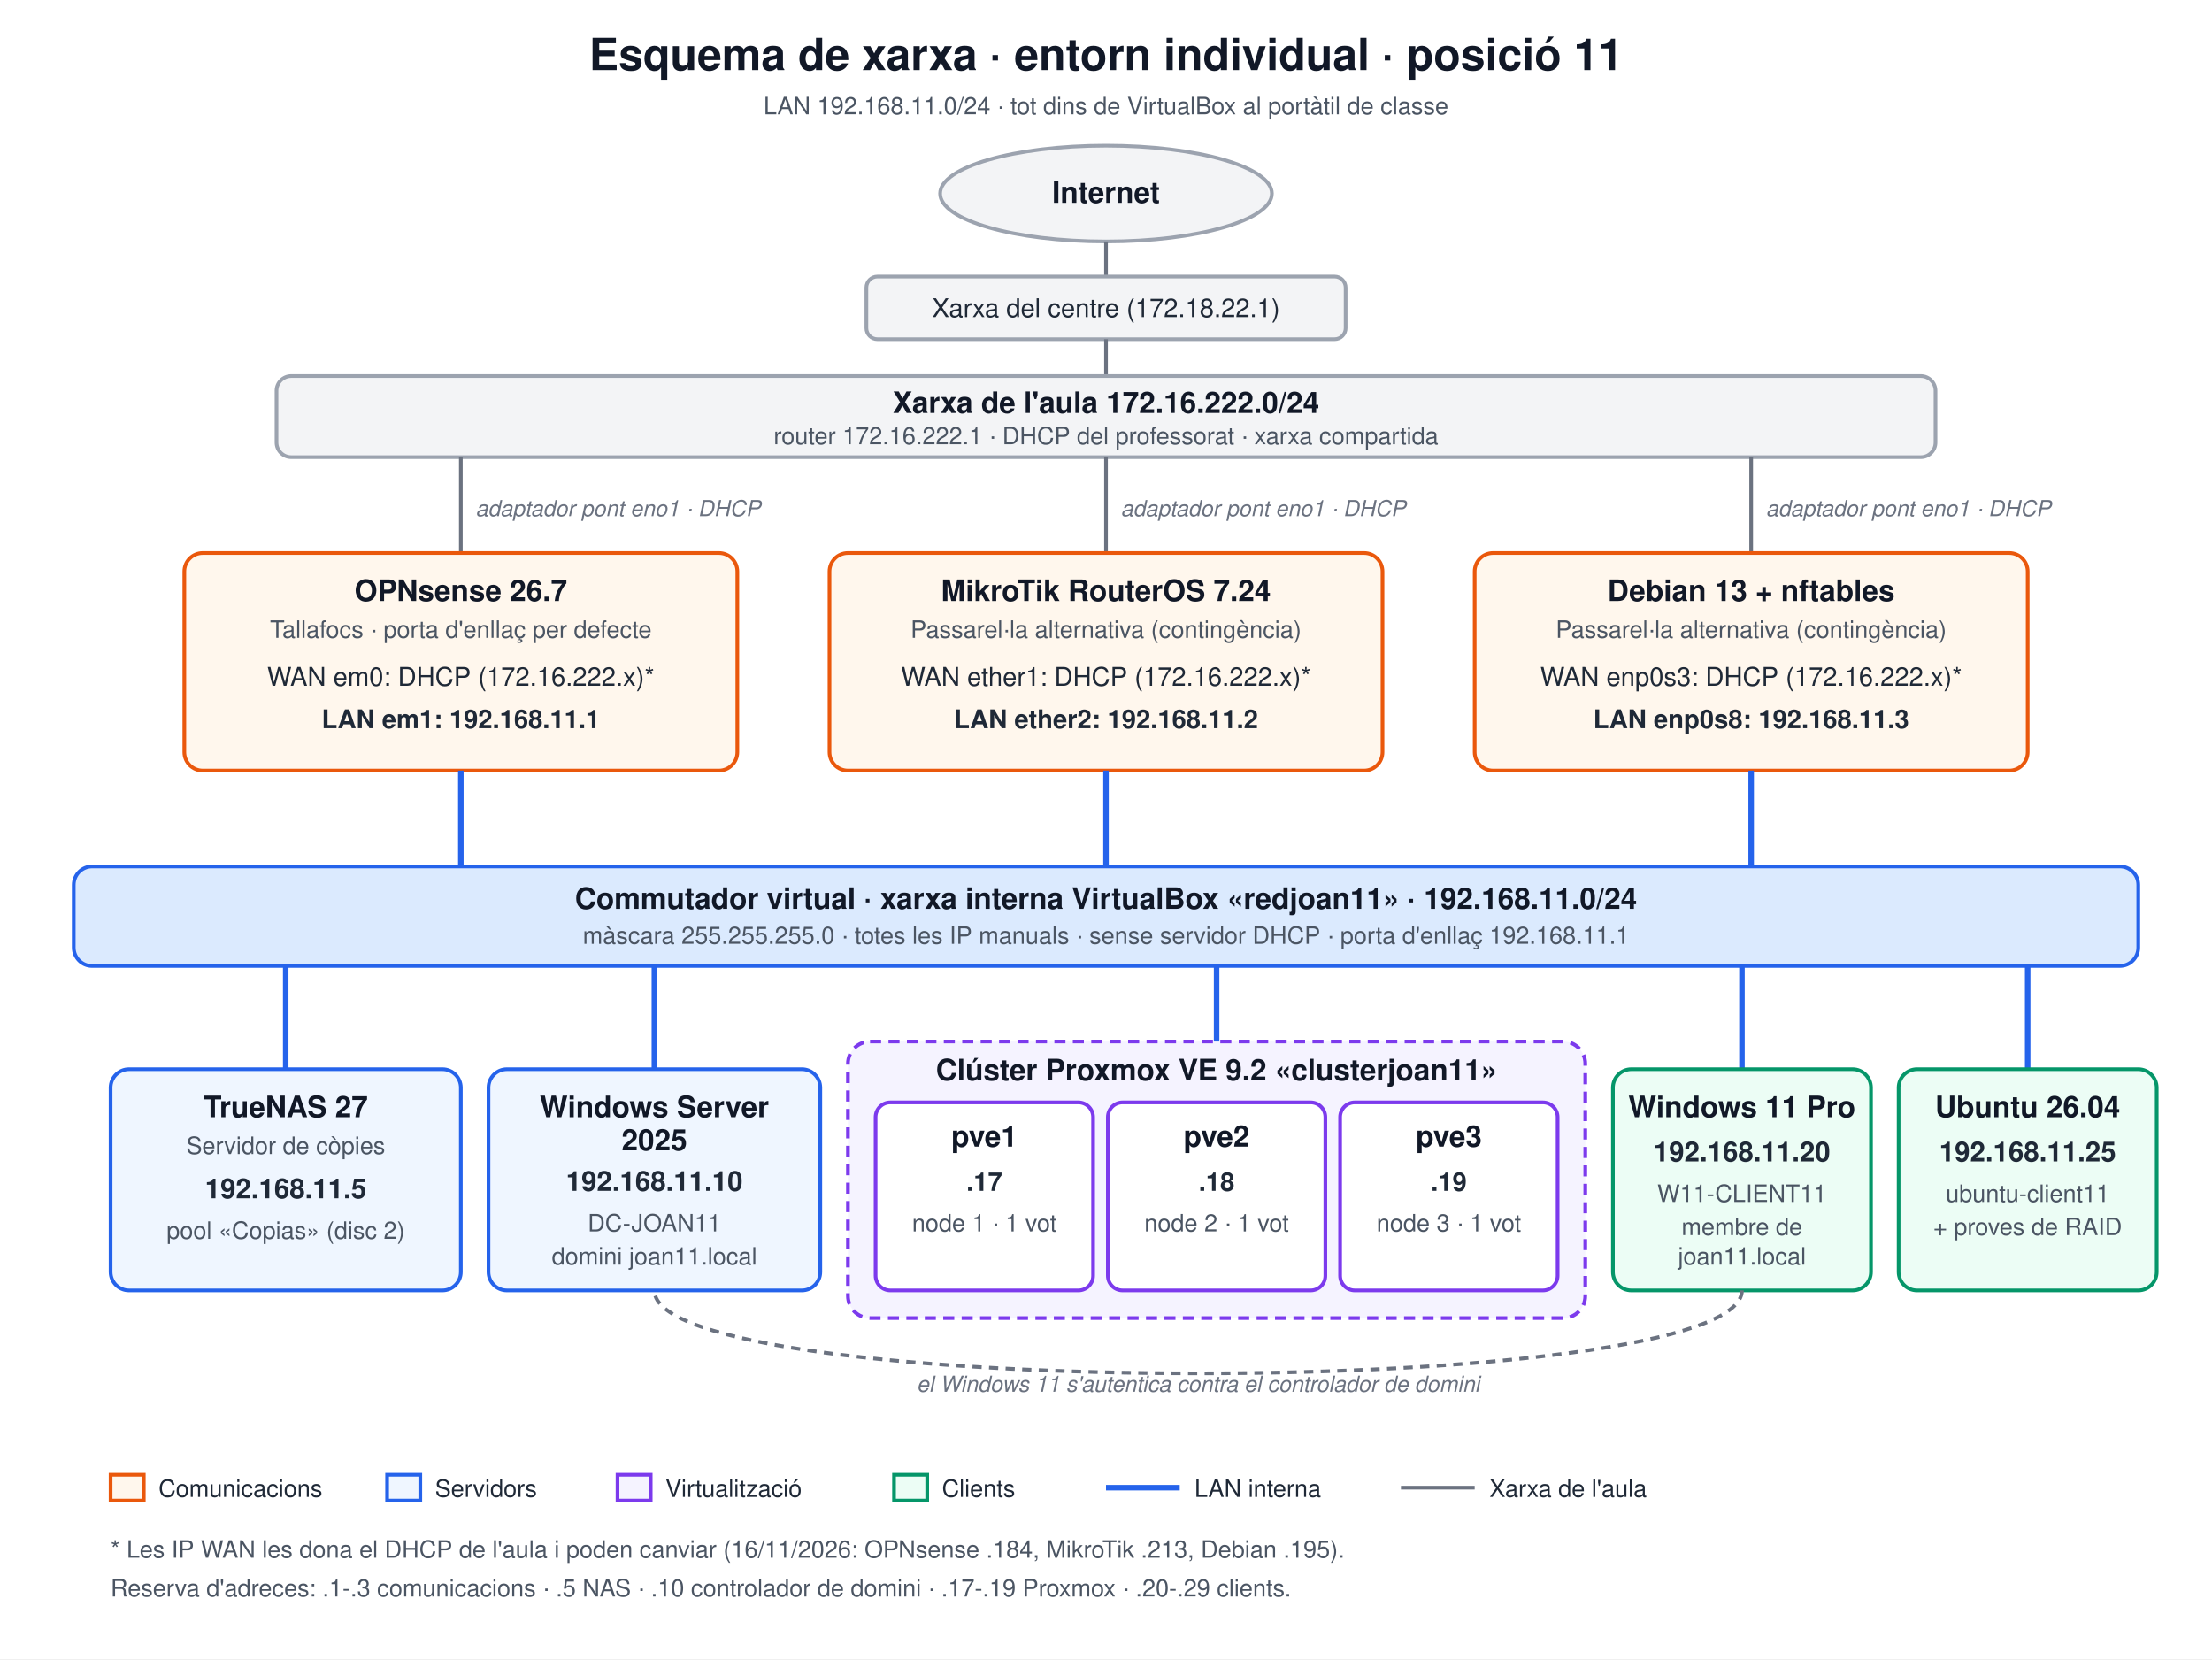
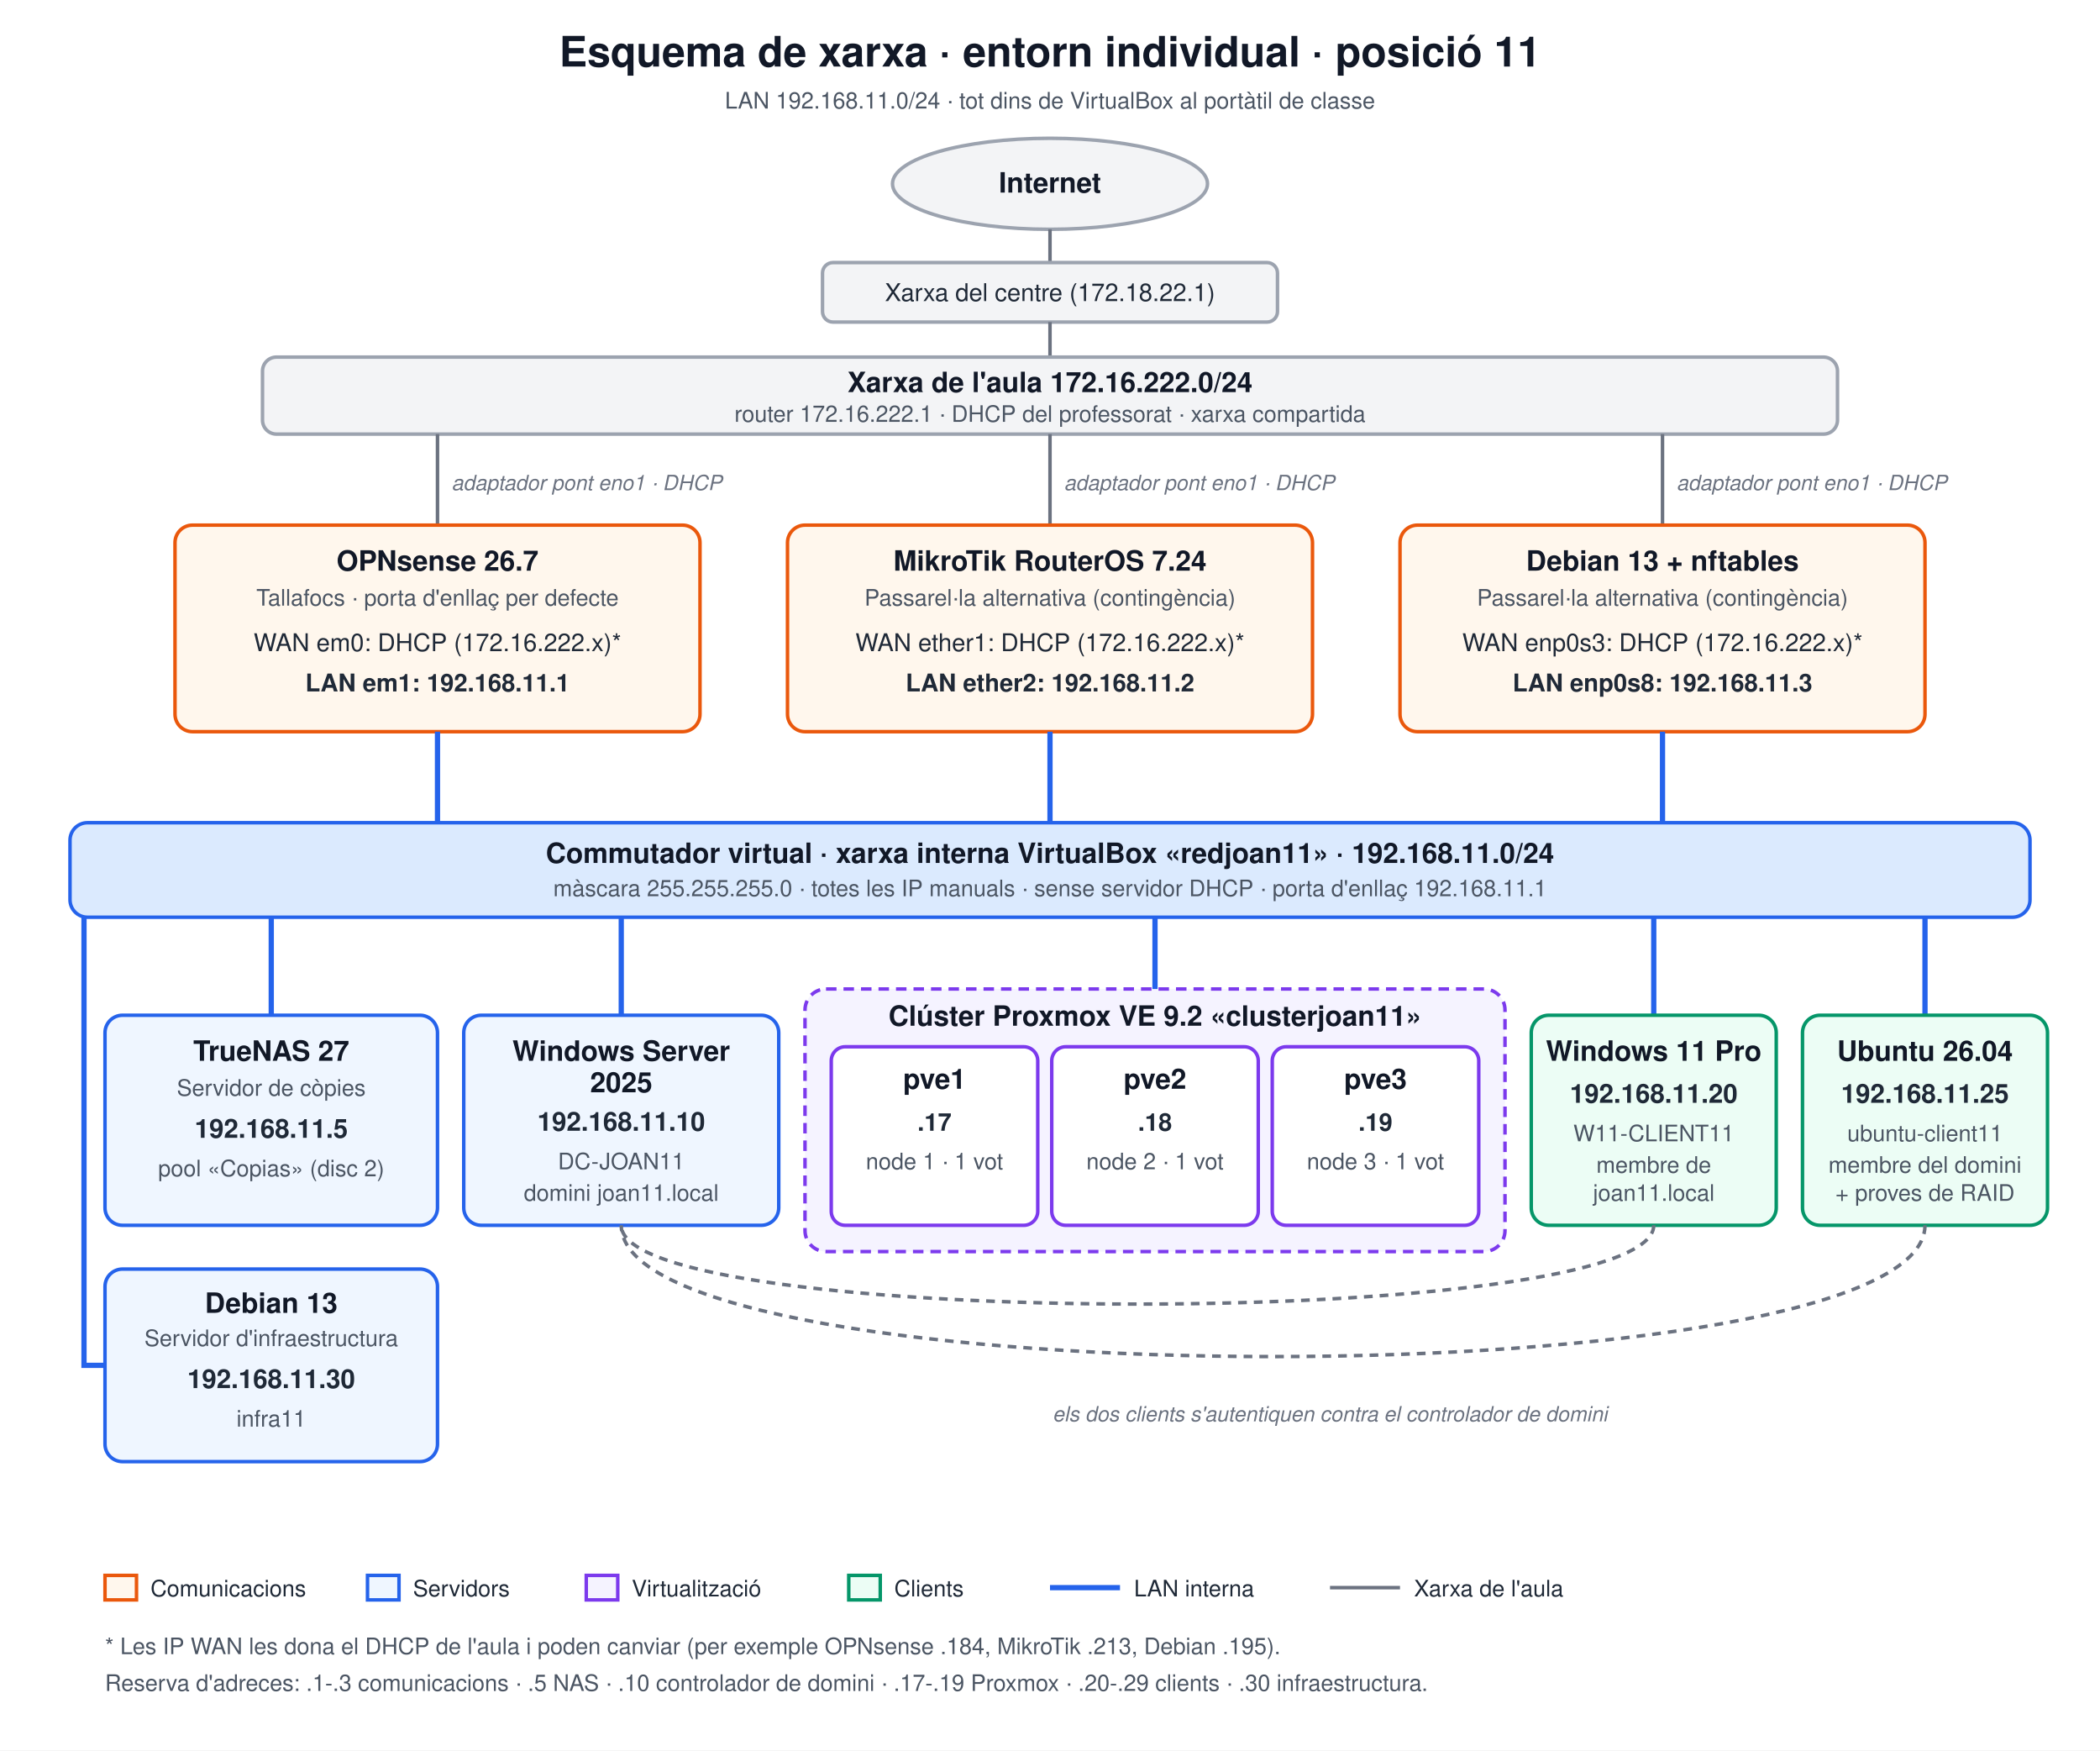
- <svg xmlns="http://www.w3.org/2000/svg" width="1200" height="900" viewBox="0 0 1200 900" font-family="Segoe UI, Helvetica, Arial, sans-serif">
-   <rect width="1200" height="900" fill="#ffffff" />
+ <svg xmlns="http://www.w3.org/2000/svg" width="1200" height="1000" viewBox="0 0 1200 1000" font-family="Segoe UI, Helvetica, Arial, sans-serif">
+   <rect width="1200" height="1000" fill="#ffffff" />
  <defs>
    <style>
      .t{fill:#1f2937}.s{fill:#4b5563;font-size:13px}.h{font-weight:700;font-size:16px;fill:#111827}
      .ln{stroke:#6b7280;stroke-width:2;fill:none}.lnb{stroke:#2563eb;stroke-width:3;fill:none}
      .com{fill:#fff7ed;stroke:#ea580c;stroke-width:2}.srv{fill:#eff6ff;stroke:#2563eb;stroke-width:2}
      .vir{fill:#f5f3ff;stroke:#7c3aed;stroke-width:2}.cli{fill:#ecfdf5;stroke:#059669;stroke-width:2}
      .net{fill:#f3f4f6;stroke:#9ca3af;stroke-width:2}.lan{fill:#dbeafe;stroke:#2563eb;stroke-width:2}
      .tag{font-size:12px;fill:#6b7280;font-style:italic}
    </style>
  </defs>
  <text x="600" y="38" text-anchor="middle" font-size="24" font-weight="700" fill="#111827">Esquema de xarxa · entorn individual · posició 11</text>
  <text x="600" y="62" text-anchor="middle" class="s">LAN 192.168.11.0/24 · tot dins de VirtualBox al portàtil de classe</text>
  <ellipse cx="600" cy="105" rx="90" ry="26" class="net" />
  <text x="600" y="110" text-anchor="middle" class="h">Internet</text>
  <line x1="600" y1="131" x2="600" y2="150" class="ln" />
  <rect x="470" y="150" width="260" height="34" rx="6" class="net" />
  <text x="600" y="172" text-anchor="middle" class="t" font-size="14">Xarxa del centre (172.18.22.1)</text>
  <line x1="600" y1="184" x2="600" y2="204" class="ln" />
  <rect x="150" y="204" width="900" height="44" rx="8" class="net" />
  <text x="600" y="224" text-anchor="middle" class="h">Xarxa de l'aula 172.16.222.0/24</text>
  <text x="600" y="241" text-anchor="middle" class="s">router 172.16.222.1 · DHCP del professorat · xarxa compartida</text>
  <g>
    <line x1="250" y1="248" x2="250" y2="300" class="ln" />
    <line x1="600" y1="248" x2="600" y2="300" class="ln" />
    <line x1="950" y1="248" x2="950" y2="300" class="ln" />
    <text x="258" y="280" class="tag">adaptador pont eno1 · DHCP</text>
    <text x="608" y="280" class="tag">adaptador pont eno1 · DHCP</text>
    <text x="958" y="280" class="tag">adaptador pont eno1 · DHCP</text>
    <rect x="100" y="300" width="300" height="118" rx="10" class="com" />
    <text x="250" y="326" text-anchor="middle" class="h">OPNsense 26.7</text>
    <text x="250" y="346" text-anchor="middle" class="s">Tallafocs · porta d'enllaç per defecte</text>
    <text x="250" y="372" text-anchor="middle" class="t" font-size="14">WAN em0: DHCP (172.16.222.x)*</text>
    <text x="250" y="395" text-anchor="middle" class="t" font-size="14" font-weight="700">LAN em1: 192.168.11.1</text>
    <rect x="450" y="300" width="300" height="118" rx="10" class="com" />
    <text x="600" y="326" text-anchor="middle" class="h">MikroTik RouterOS 7.24</text>
    <text x="600" y="346" text-anchor="middle" class="s">Passarel·la alternativa (contingència)</text>
    <text x="600" y="372" text-anchor="middle" class="t" font-size="14">WAN ether1: DHCP (172.16.222.x)*</text>
    <text x="600" y="395" text-anchor="middle" class="t" font-size="14" font-weight="700">LAN ether2: 192.168.11.2</text>
    <rect x="800" y="300" width="300" height="118" rx="10" class="com" />
    <text x="950" y="326" text-anchor="middle" class="h">Debian 13 + nftables</text>
    <text x="950" y="346" text-anchor="middle" class="s">Passarel·la alternativa (contingència)</text>
    <text x="950" y="372" text-anchor="middle" class="t" font-size="14">WAN enp0s3: DHCP (172.16.222.x)*</text>
    <text x="950" y="395" text-anchor="middle" class="t" font-size="14" font-weight="700">LAN enp0s8: 192.168.11.3</text>
  </g>
  <line x1="250" y1="418" x2="250" y2="470" class="lnb" />
  <line x1="600" y1="418" x2="600" y2="470" class="lnb" />
  <line x1="950" y1="418" x2="950" y2="470" class="lnb" />
  <rect x="40" y="470" width="1120" height="54" rx="10" class="lan" />
  <text x="600" y="493" text-anchor="middle" class="h">Commutador virtual · xarxa interna VirtualBox «redjoan11» · 192.168.11.0/24</text>
  <text x="600" y="512" text-anchor="middle" class="s">màscara 255.255.255.0 · totes les IP manuals · sense servidor DHCP · porta d'enllaç 192.168.11.1</text>
  <line x1="155" y1="524" x2="155" y2="580" class="lnb" />
  <line x1="355" y1="524" x2="355" y2="580" class="lnb" />
  <line x1="660" y1="524" x2="660" y2="580" class="lnb" />
  <line x1="945" y1="524" x2="945" y2="580" class="lnb" />
  <line x1="1100" y1="524" x2="1100" y2="580" class="lnb" />
  <rect x="60" y="580" width="190" height="120" rx="10" class="srv" />
  <text x="155" y="606" text-anchor="middle" class="h">TrueNAS 27</text>
  <text x="155" y="626" text-anchor="middle" class="s">Servidor de còpies</text>
  <text x="155" y="650" text-anchor="middle" class="t" font-size="15" font-weight="700">192.168.11.5</text>
  <text x="155" y="672" text-anchor="middle" class="s">pool «Copias» (disc 2)</text>
  <rect x="265" y="580" width="180" height="120" rx="10" class="srv" />
  <text x="355" y="606" text-anchor="middle" class="h">Windows Server</text>
  <text x="355" y="624" text-anchor="middle" class="h">2025</text>
  <text x="355" y="646" text-anchor="middle" class="t" font-size="15" font-weight="700">192.168.11.10</text>
  <text x="355" y="668" text-anchor="middle" class="s">DC-JOAN11</text>
  <text x="355" y="686" text-anchor="middle" class="s">domini joan11.local</text>
  <rect x="460" y="565" width="400" height="150" rx="12" class="vir" stroke-dasharray="6 4" />
  <text x="660" y="586" text-anchor="middle" class="h" fill="#5b21b6">Clúster Proxmox VE 9.2 «clusterjoan11»</text>
  <rect x="475" y="598" width="118" height="102" rx="8" fill="#ffffff" stroke="#7c3aed" stroke-width="2" />
  <text x="534" y="622" text-anchor="middle" class="h">pve1</text>
  <text x="534" y="646" text-anchor="middle" class="t" font-size="14" font-weight="700">.17</text>
  <text x="534" y="668" text-anchor="middle" class="s">node 1 · 1 vot</text>
  <rect x="601" y="598" width="118" height="102" rx="8" fill="#ffffff" stroke="#7c3aed" stroke-width="2" />
  <text x="660" y="622" text-anchor="middle" class="h">pve2</text>
  <text x="660" y="646" text-anchor="middle" class="t" font-size="14" font-weight="700">.18</text>
  <text x="660" y="668" text-anchor="middle" class="s">node 2 · 1 vot</text>
  <rect x="727" y="598" width="118" height="102" rx="8" fill="#ffffff" stroke="#7c3aed" stroke-width="2" />
  <text x="786" y="622" text-anchor="middle" class="h">pve3</text>
  <text x="786" y="646" text-anchor="middle" class="t" font-size="14" font-weight="700">.19</text>
  <text x="786" y="668" text-anchor="middle" class="s">node 3 · 1 vot</text>
  <rect x="875" y="580" width="140" height="120" rx="10" class="cli" />
  <text x="945" y="606" text-anchor="middle" class="h">Windows 11 Pro</text>
  <text x="945" y="630" text-anchor="middle" class="t" font-size="15" font-weight="700">192.168.11.20</text>
  <text x="945" y="652" text-anchor="middle" class="s">W11-CLIENT11</text>
  <text x="945" y="670" text-anchor="middle" class="s">membre de</text>
  <text x="945" y="686" text-anchor="middle" class="s">joan11.local</text>
  <rect x="1030" y="580" width="140" height="120" rx="10" class="cli" />
  <text x="1100" y="606" text-anchor="middle" class="h">Ubuntu 26.04</text>
  <text x="1100" y="630" text-anchor="middle" class="t" font-size="15" font-weight="700">192.168.11.25</text>
  <text x="1100" y="652" text-anchor="middle" class="s">ubuntu-client11</text>
-   <text x="1100" y="670" text-anchor="middle" class="s">+ proves de RAID</text>
+   <text x="1100" y="670" text-anchor="middle" class="s">membre del domini</text>
+   <text x="1100" y="686" text-anchor="middle" class="s">+ proves de RAID</text>
  <path d="M945 700 C 945 760, 355 760, 355 700" class="ln" stroke-dasharray="5 4" />
-   <text x="650" y="755" text-anchor="middle" class="tag">el Windows 11 s'autentica contra el controlador de domini</text>
+   <path d="M1100 700 C 1100 800, 355 800, 355 700" class="ln" stroke-dasharray="5 4" />
+   <text x="760" y="812" text-anchor="middle" class="tag">els dos clients s'autentiquen contra el controlador de domini</text>
+   <polyline points="48,524 48,780 60,780" class="lnb" />
+   <rect x="60" y="725" width="190" height="110" rx="10" class="srv" />
+   <text x="155" y="750" text-anchor="middle" class="h">Debian 13</text>
+   <text x="155" y="769" text-anchor="middle" class="s">Servidor d'infraestructura</text>
+   <text x="155" y="793" text-anchor="middle" class="t" font-size="15" font-weight="700">192.168.11.30</text>
+   <text x="155" y="815" text-anchor="middle" class="s">infra11</text>
  <g font-size="13">
-     <rect x="60" y="800" width="18" height="14" class="com" />
-     <text x="86" y="812" class="t">Comunicacions</text>
-     <rect x="210" y="800" width="18" height="14" class="srv" />
-     <text x="236" y="812" class="t">Servidors</text>
-     <rect x="335" y="800" width="18" height="14" class="vir" />
-     <text x="361" y="812" class="t">Virtualització</text>
-     <rect x="485" y="800" width="18" height="14" class="cli" />
-     <text x="511" y="812" class="t">Clients</text>
-     <line x1="600" y1="807" x2="640" y2="807" class="lnb" />
-     <text x="648" y="812" class="t">LAN interna</text>
-     <line x1="760" y1="807" x2="800" y2="807" class="ln" />
-     <text x="808" y="812" class="t">Xarxa de l'aula</text>
+     <rect x="60" y="900" width="18" height="14" class="com" />
+     <text x="86" y="912" class="t">Comunicacions</text>
+     <rect x="210" y="900" width="18" height="14" class="srv" />
+     <text x="236" y="912" class="t">Servidors</text>
+     <rect x="335" y="900" width="18" height="14" class="vir" />
+     <text x="361" y="912" class="t">Virtualització</text>
+     <rect x="485" y="900" width="18" height="14" class="cli" />
+     <text x="511" y="912" class="t">Clients</text>
+     <line x1="600" y1="907" x2="640" y2="907" class="lnb" />
+     <text x="648" y="912" class="t">LAN interna</text>
+     <line x1="760" y1="907" x2="800" y2="907" class="ln" />
+     <text x="808" y="912" class="t">Xarxa de l'aula</text>
  </g>
-   <text x="60" y="845" class="s">* Les IP WAN les dona el DHCP de l'aula i poden canviar (16/11/2026: OPNsense .184, MikroTik .213, Debian .195).</text>
-   <text x="60" y="866" class="s">Reserva d'adreces: .1-.3 comunicacions · .5 NAS · .10 controlador de domini · .17-.19 Proxmox · .20-.29 clients.</text>
+   <text x="60" y="945" class="s">* Les IP WAN les dona el DHCP de l'aula i poden canviar (per exemple OPNsense .184, MikroTik .213, Debian .195).</text>
+   <text x="60" y="966" class="s">Reserva d'adreces: .1-.3 comunicacions · .5 NAS · .10 controlador de domini · .17-.19 Proxmox · .20-.29 clients · .30 infraestructura.</text>
</svg>
